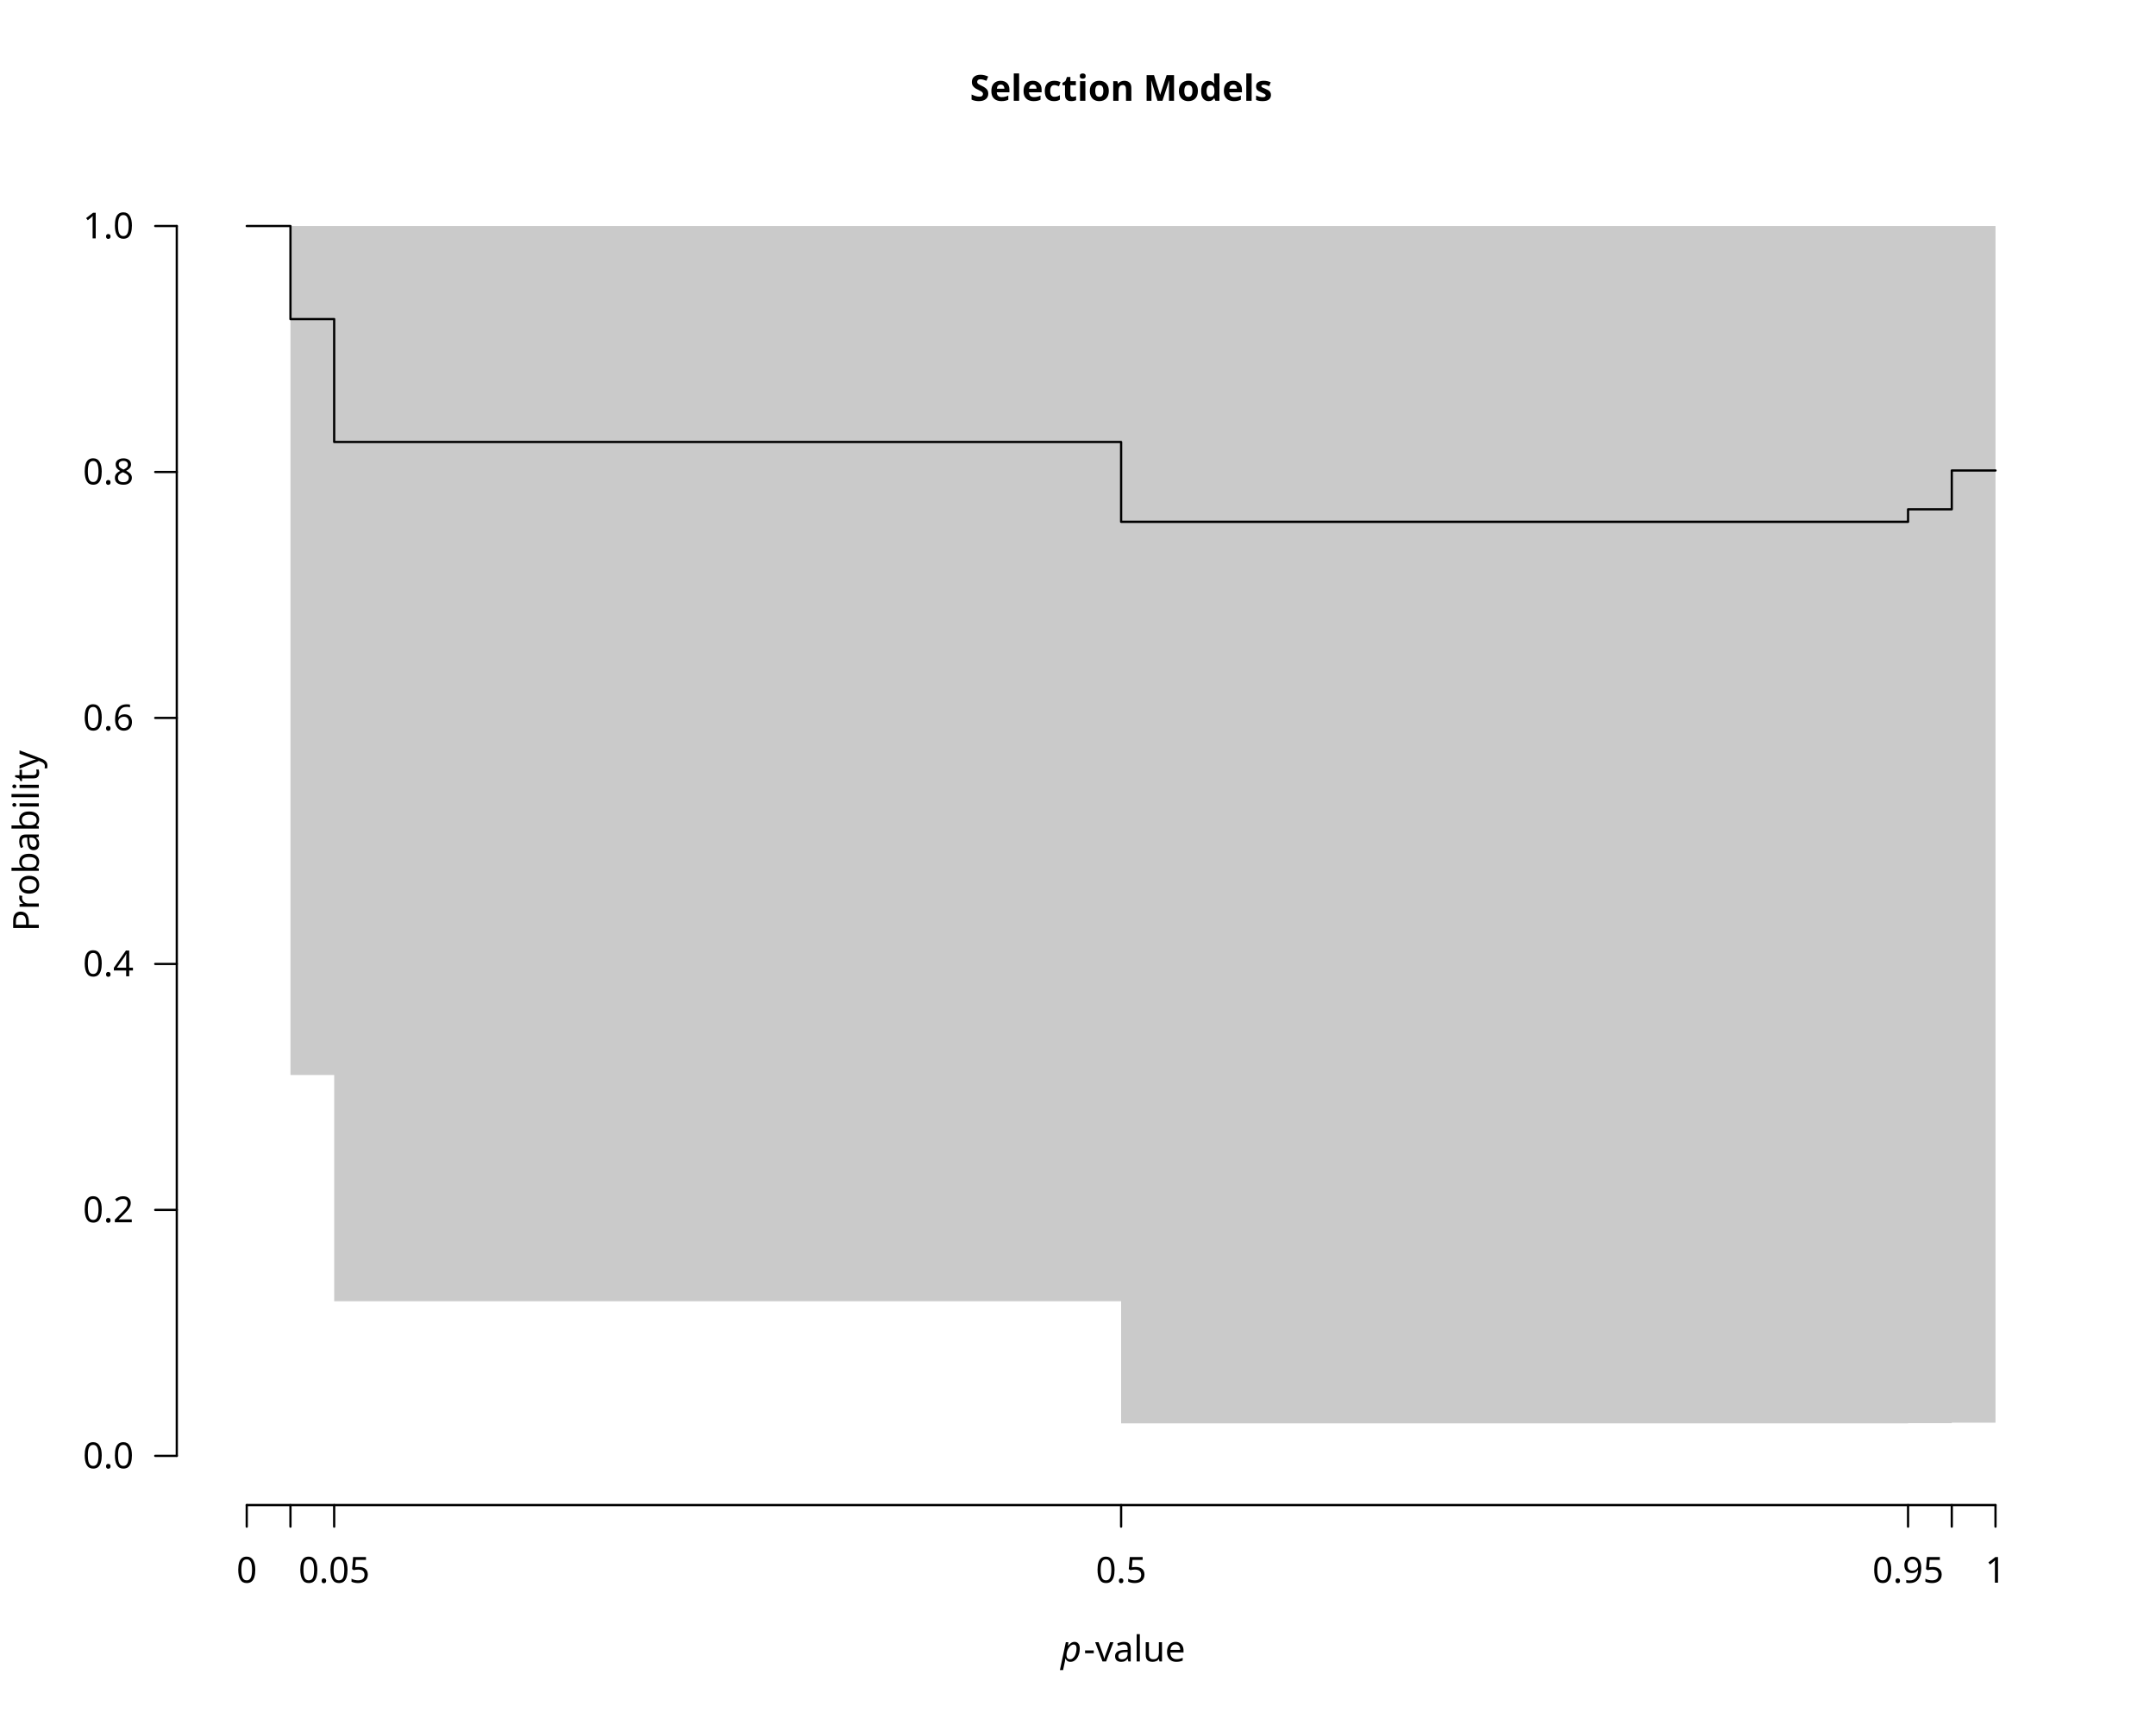
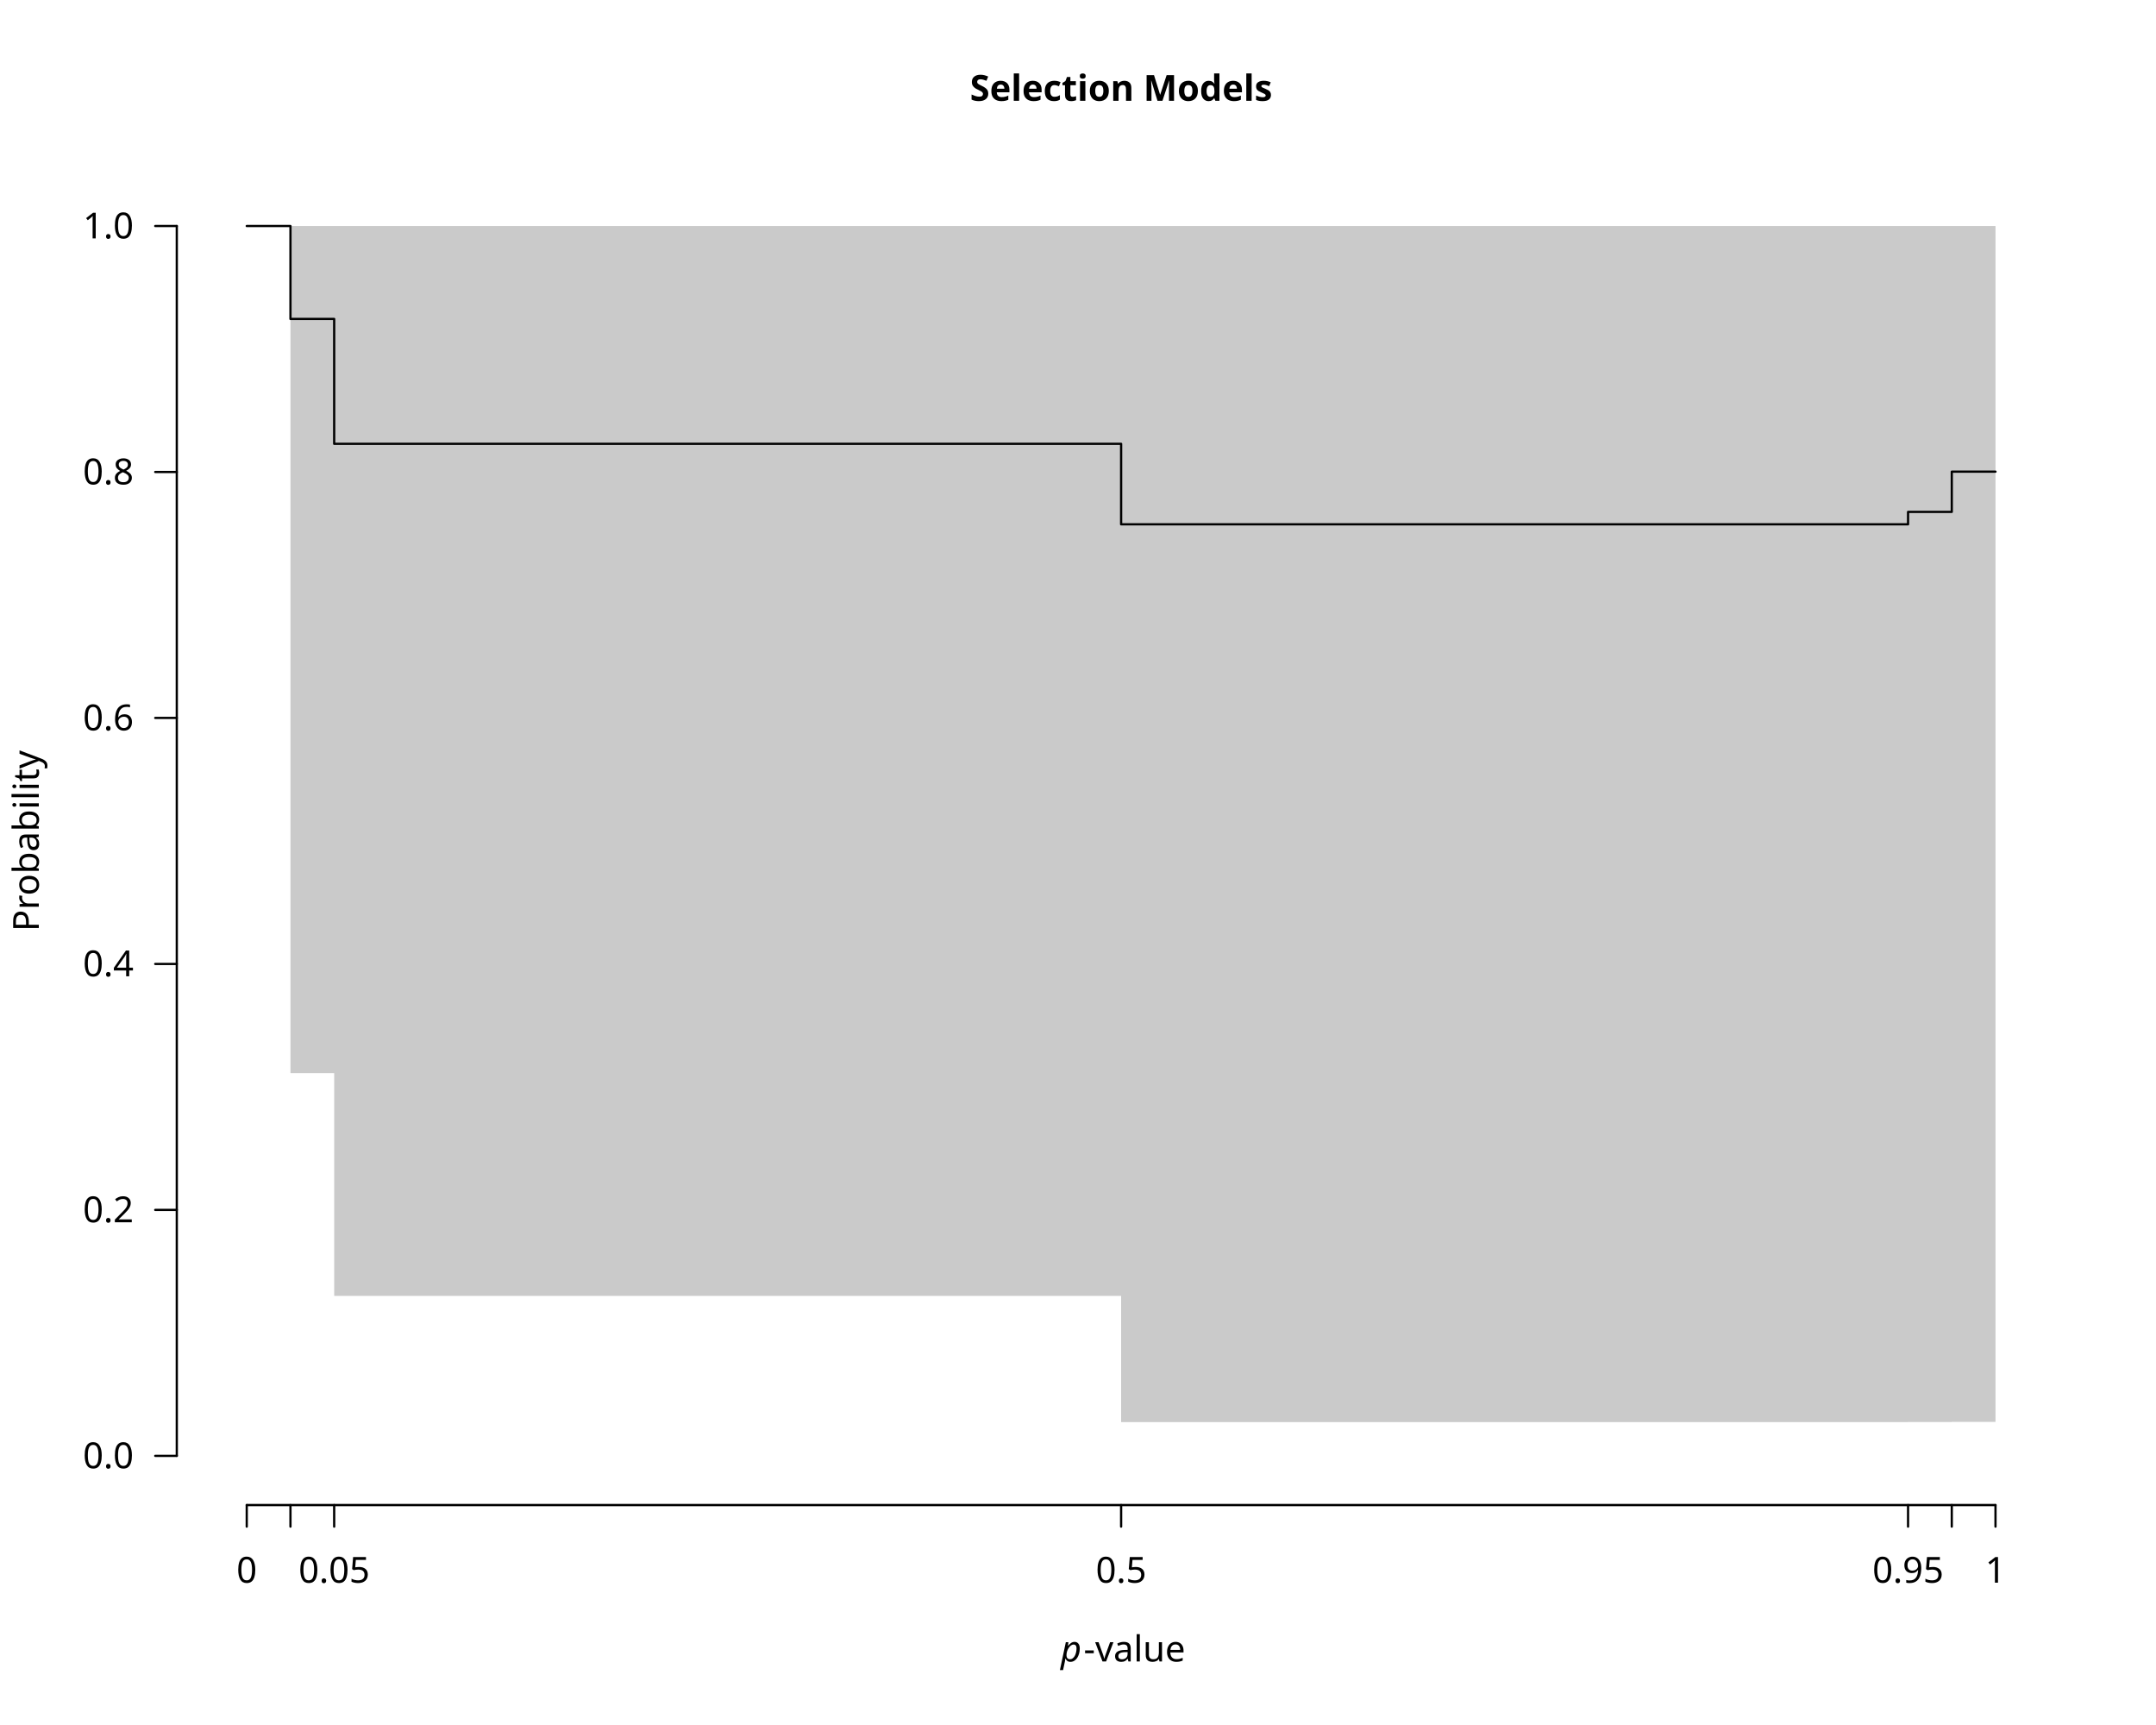
<svg xmlns="http://www.w3.org/2000/svg" class="svglite" data-engine-version="2.0" width="720.00pt" height="576.00pt" viewBox="0 0 720.00 576.00">
  <defs>
    <style type="text/css">
    .svglite line, .svglite polyline, .svglite polygon, .svglite path, .svglite rect, .svglite circle {
      fill: none;
      stroke: #000000;
      stroke-linecap: round;
      stroke-linejoin: round;
      stroke-miterlimit: 10.00;
    }
  </style>
  </defs>
  <rect width="100%" height="100%" style="stroke: none; fill: #FFFFFF;" />
  <defs>
    <clipPath id="cpMC4wMHw3MjAuMDB8MC4wMHw1NzYuMDA=">
      <rect x="0.00" y="0.00" width="720.00" height="576.00" />
    </clipPath>
  </defs>
  <g clip-path="url(#cpMC4wMHw3MjAuMDB8MC4wMHw1NzYuMDA=)">
    <text x="374.40" y="33.65" text-anchor="middle" style="font-size: 12.00px; font-weight: bold; font-family: sans;" textLength="91.40px" lengthAdjust="spacingAndGlyphs">Selection Models</text>
    <text x="354.23" y="554.79" style="font-size: 12.00px; font-style: italic; font-family: sans;" textLength="6.67px" lengthAdjust="spacingAndGlyphs">p</text>
    <text x="361.88" y="554.79" style="font-size: 12.00px; font-family: sans;" textLength="32.69px" lengthAdjust="spacingAndGlyphs">-value</text>
    <text transform="translate(12.96,280.80) rotate(-90)" text-anchor="middle" style="font-size: 12.00px; font-family: sans;" textLength="56.03px" lengthAdjust="spacingAndGlyphs">Probability</text>
    <line x1="82.40" y1="502.56" x2="666.40" y2="502.56" style="stroke-width: 0.75;" />
    <line x1="82.40" y1="502.56" x2="82.40" y2="509.76" style="stroke-width: 0.75;" />
    <line x1="97.00" y1="502.56" x2="97.00" y2="509.76" style="stroke-width: 0.75;" />
    <line x1="111.60" y1="502.56" x2="111.60" y2="509.76" style="stroke-width: 0.75;" />
    <line x1="374.40" y1="502.56" x2="374.40" y2="509.76" style="stroke-width: 0.75;" />
    <line x1="637.20" y1="502.56" x2="637.20" y2="509.76" style="stroke-width: 0.75;" />
    <line x1="651.80" y1="502.56" x2="651.80" y2="509.76" style="stroke-width: 0.75;" />
    <line x1="666.40" y1="502.56" x2="666.40" y2="509.76" style="stroke-width: 0.75;" />
    <text x="82.40" y="528.48" text-anchor="middle" style="font-size: 12.00px; font-family: sans;" textLength="6.67px" lengthAdjust="spacingAndGlyphs">0</text>
    <text x="111.60" y="528.48" text-anchor="middle" style="font-size: 12.00px; font-family: sans;" textLength="23.36px" lengthAdjust="spacingAndGlyphs">0.05</text>
    <text x="374.40" y="528.48" text-anchor="middle" style="font-size: 12.00px; font-family: sans;" textLength="16.68px" lengthAdjust="spacingAndGlyphs">0.5</text>
    <text x="637.20" y="528.48" text-anchor="middle" style="font-size: 12.00px; font-family: sans;" textLength="23.36px" lengthAdjust="spacingAndGlyphs">0.95</text>
    <text x="666.40" y="528.48" text-anchor="middle" style="font-size: 12.00px; font-family: sans;" textLength="6.67px" lengthAdjust="spacingAndGlyphs">1</text>
    <line x1="59.04" y1="486.13" x2="59.04" y2="75.47" style="stroke-width: 0.75;" />
    <line x1="59.04" y1="486.13" x2="51.84" y2="486.13" style="stroke-width: 0.75;" />
    <line x1="59.04" y1="404.00" x2="51.84" y2="404.00" style="stroke-width: 0.75;" />
    <line x1="59.04" y1="321.87" x2="51.84" y2="321.87" style="stroke-width: 0.75;" />
    <line x1="59.04" y1="239.73" x2="51.84" y2="239.73" style="stroke-width: 0.75;" />
    <line x1="59.04" y1="157.60" x2="51.84" y2="157.60" style="stroke-width: 0.75;" />
    <line x1="59.04" y1="75.47" x2="51.84" y2="75.47" style="stroke-width: 0.75;" />
    <text x="44.64" y="490.26" text-anchor="end" style="font-size: 12.00px; font-family: sans;" textLength="16.68px" lengthAdjust="spacingAndGlyphs">0.0</text>
    <text x="44.64" y="408.13" text-anchor="end" style="font-size: 12.00px; font-family: sans;" textLength="16.68px" lengthAdjust="spacingAndGlyphs">0.2</text>
    <text x="44.64" y="326.00" text-anchor="end" style="font-size: 12.00px; font-family: sans;" textLength="16.68px" lengthAdjust="spacingAndGlyphs">0.4</text>
    <text x="44.64" y="243.86" text-anchor="end" style="font-size: 12.00px; font-family: sans;" textLength="16.68px" lengthAdjust="spacingAndGlyphs">0.6</text>
    <text x="44.64" y="161.73" text-anchor="end" style="font-size: 12.00px; font-family: sans;" textLength="16.68px" lengthAdjust="spacingAndGlyphs">0.8</text>
    <text x="44.64" y="79.60" text-anchor="end" style="font-size: 12.00px; font-family: sans;" textLength="16.68px" lengthAdjust="spacingAndGlyphs">1.0</text>
  </g>
  <defs>
    <clipPath id="cpNTkuMDR8Njg5Ljc2fDU5LjA0fDUwMi41Ng==">
      <rect x="59.04" y="59.04" width="630.72" height="443.52" />
    </clipPath>
  </defs>
  <g clip-path="url(#cpNTkuMDR8Njg5Ljc2fDU5LjA0fDUwMi41Ng==)">
-     <polygon points="82.40,75.47 97.00,75.47 97.00,358.96 111.60,358.96 111.60,434.50 374.40,434.50 374.40,475.28 637.20,475.28 637.20,475.22 651.80,475.22 651.80,475.05 666.40,475.05 666.40,75.47 651.80,75.47 651.80,75.47 637.20,75.47 637.20,75.47 374.40,75.47 374.40,75.47 111.60,75.47 111.60,75.47 97.00,75.47 97.00,75.47 82.40,75.47 " style="stroke-width: 0.75; stroke: none; fill: #4D4D4D; fill-opacity: 0.30;" />
-     <polyline points="82.40,75.47 97.00,75.47 97.00,106.55 111.60,106.55 111.60,147.59 374.40,147.59 374.40,174.24 637.20,174.24 637.20,170.06 651.80,170.06 651.80,157.10 666.40,157.10 " style="stroke-width: 0.75;" />
+     <polygon points="82.40,75.47 97.00,75.47 97.00,358.32 111.60,358.32 111.60,432.72 374.40,432.72 374.40,474.86 637.20,474.86 637.20,474.83 651.80,474.83 651.80,474.79 666.40,474.79 666.40,75.47 651.80,75.47 651.80,75.47 637.20,75.47 637.20,75.47 374.40,75.47 374.40,75.47 111.60,75.47 111.60,75.47 97.00,75.47 97.00,75.47 82.40,75.47 " style="stroke-width: 0.75; stroke: none; fill: #4D4D4D; fill-opacity: 0.30;" />
+     <polyline points="82.40,75.47 97.00,75.47 97.00,106.50 111.60,106.50 111.60,148.20 374.40,148.20 374.40,175.08 637.20,175.08 637.20,170.93 651.80,170.93 651.80,157.49 666.40,157.49 " style="stroke-width: 0.75;" />
  </g>
</svg>
